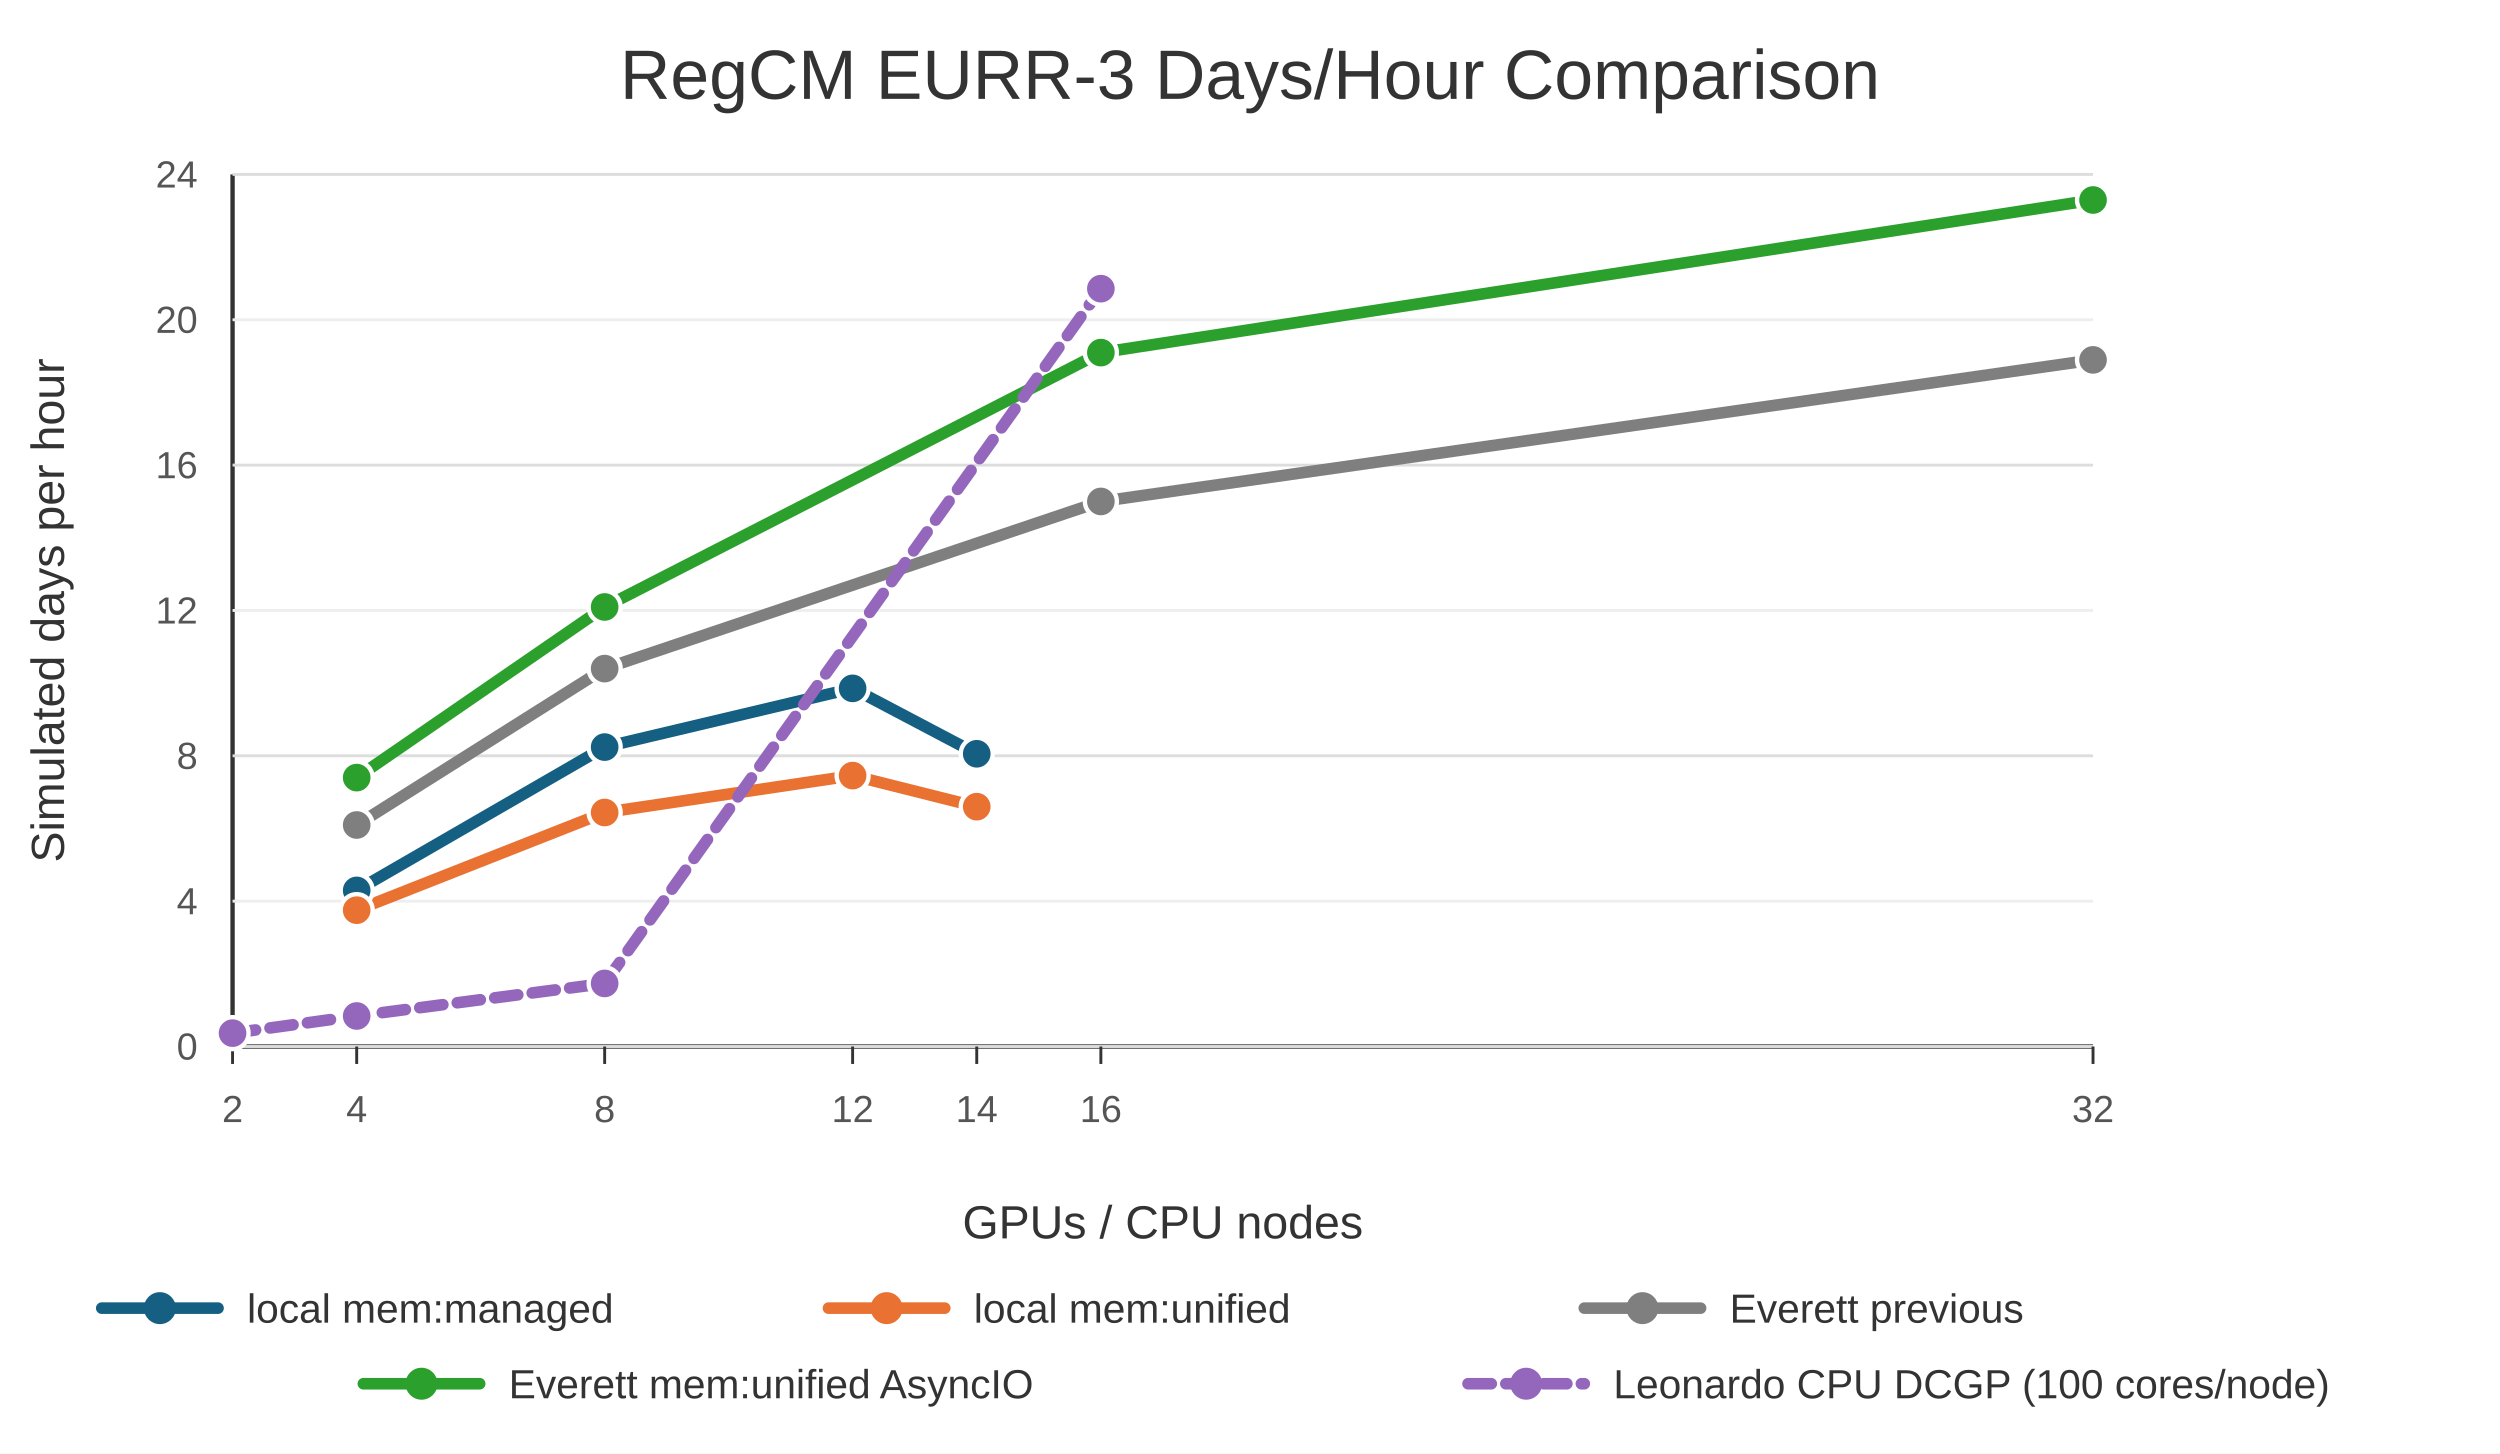
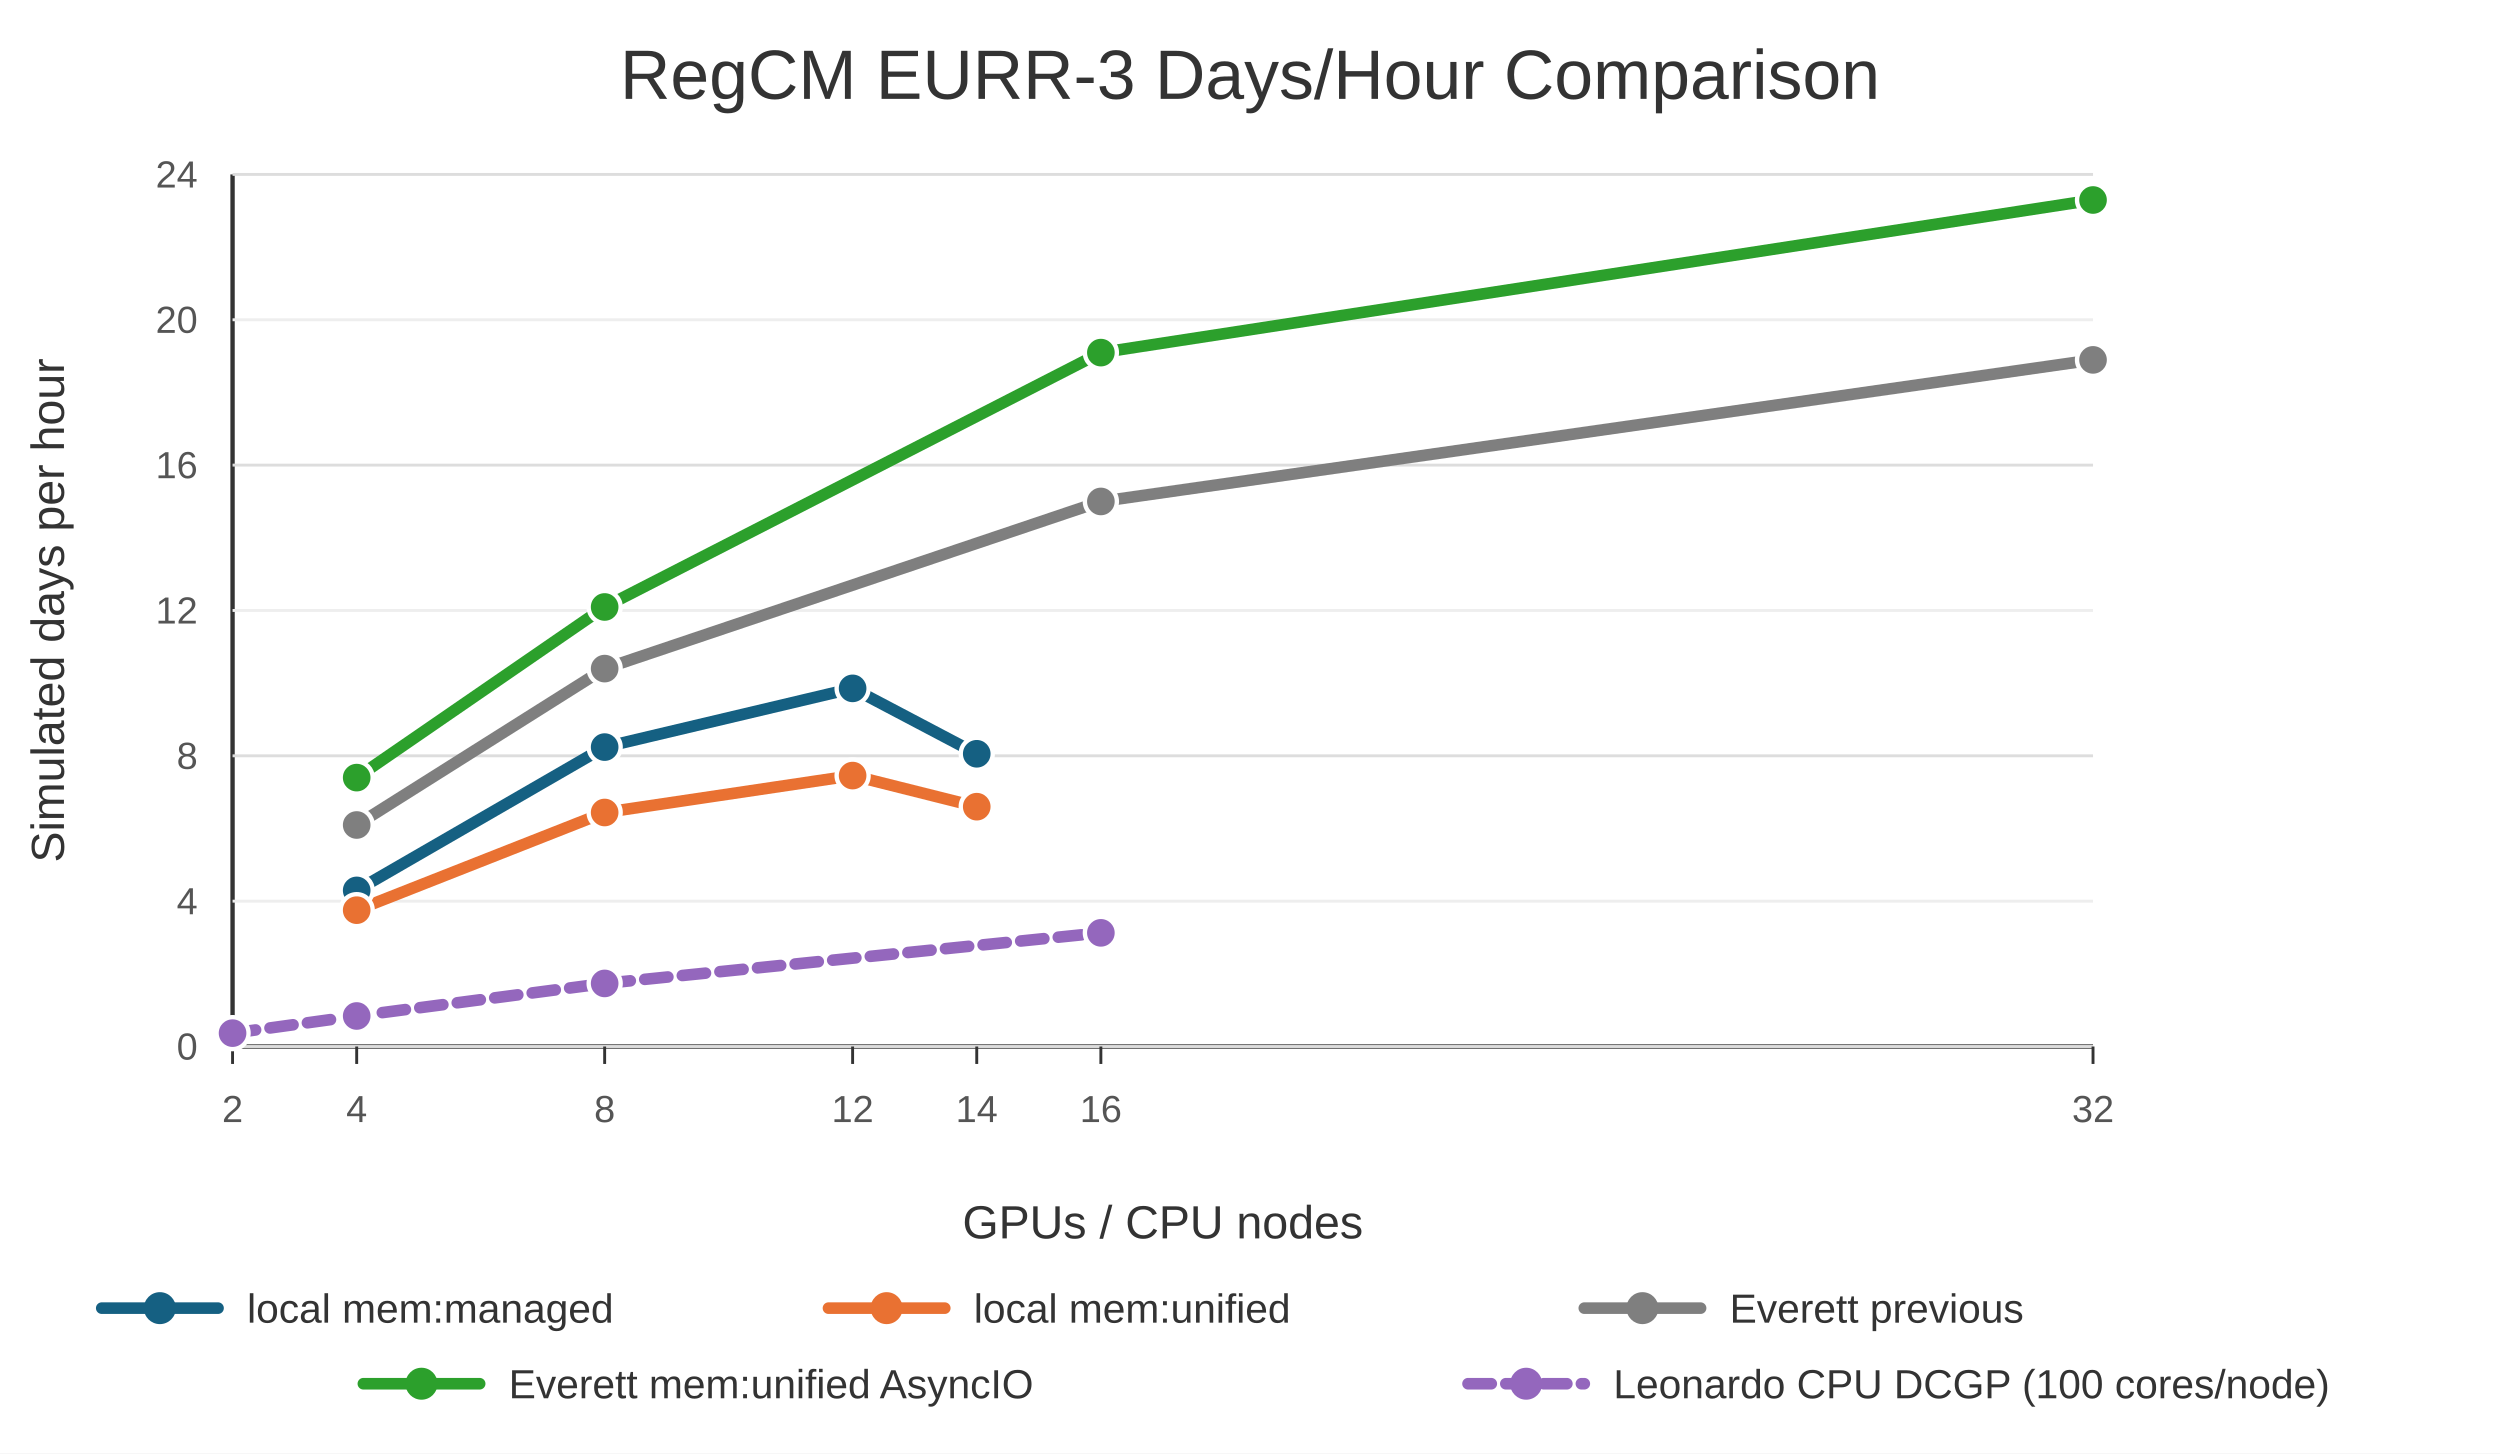
<svg xmlns="http://www.w3.org/2000/svg" width="860" height="500" viewBox="0 0 860 500" role="img" aria-labelledby="title desc">
  <rect width="860" height="500" fill="#ffffff" />
  <text x="430" y="34" text-anchor="middle" font-family="Arial, sans-serif" font-size="24" fill="#333333">RegCM EURR-3 Days/Hour Comparison</text>
  <line x1="80" y1="360" x2="720" y2="360" stroke="#333333" stroke-width="1.5" />
  <line x1="80" y1="60" x2="80" y2="360" stroke="#333333" stroke-width="1.5" />
  <g font-family="Arial, sans-serif" font-size="13" fill="#555555">
    <line x1="80" y1="360" x2="720" y2="360" stroke="#dddddd" />
    <text x="68" y="364.5" text-anchor="end">0</text>
    <line x1="80" y1="310" x2="720" y2="310" stroke="#eeeeee" />
    <text x="68" y="314.5" text-anchor="end">4</text>
    <line x1="80" y1="260" x2="720" y2="260" stroke="#dddddd" />
    <text x="68" y="264.5" text-anchor="end">8</text>
    <line x1="80" y1="210" x2="720" y2="210" stroke="#eeeeee" />
    <text x="68" y="214.5" text-anchor="end">12</text>
    <line x1="80" y1="160" x2="720" y2="160" stroke="#dddddd" />
    <text x="68" y="164.5" text-anchor="end">16</text>
    <line x1="80" y1="110" x2="720" y2="110" stroke="#eeeeee" />
    <text x="68" y="114.5" text-anchor="end">20</text>
    <line x1="80" y1="60" x2="720" y2="60" stroke="#dddddd" />
    <text x="68" y="64.5" text-anchor="end">24</text>
  </g>
  <g font-family="Arial, sans-serif" font-size="13" fill="#555555">
    <line x1="80.0" y1="360" x2="80.0" y2="366" stroke="#333333" />
    <text x="80.0" y="386" text-anchor="middle">2</text>
    <line x1="122.7" y1="360" x2="122.7" y2="366" stroke="#333333" />
    <text x="122.7" y="386" text-anchor="middle">4</text>
    <line x1="208.0" y1="360" x2="208.0" y2="366" stroke="#333333" />
    <text x="208.0" y="386" text-anchor="middle">8</text>
    <line x1="293.3" y1="360" x2="293.3" y2="366" stroke="#333333" />
    <text x="293.3" y="386" text-anchor="middle">12</text>
    <line x1="336.0" y1="360" x2="336.0" y2="366" stroke="#333333" />
    <text x="336.0" y="386" text-anchor="middle">14</text>
    <line x1="378.7" y1="360" x2="378.7" y2="366" stroke="#333333" />
    <text x="378.7" y="386" text-anchor="middle">16</text>
    <line x1="720.0" y1="360" x2="720.0" y2="366" stroke="#333333" />
    <text x="720.0" y="386" text-anchor="middle">32</text>
  </g>
  <text x="400" y="426" text-anchor="middle" font-family="Arial, sans-serif" font-size="16" fill="#333333">GPUs / CPU nodes</text>
  <text x="22" y="210" text-anchor="middle" transform="rotate(-90 22 210)" font-family="Arial, sans-serif" font-size="16" fill="#333333">Simulated days per hour</text>
  <polyline points="122.7,306.3 208.0,257.0 293.3,236.8 336.0,259.3" fill="none" stroke="#156082" stroke-width="4" stroke-linejoin="round" stroke-linecap="round" />
  <polyline points="122.7,313.1 208.0,279.5 293.3,266.8 336.0,277.5" fill="none" stroke="#e97132" stroke-width="4" stroke-linejoin="round" stroke-linecap="round" />
  <polyline points="122.7,283.8 208.0,230.0 378.7,172.5 720.0,123.8" fill="none" stroke="#7f7f7f" stroke-width="4" stroke-linejoin="round" stroke-linecap="round" />
  <polyline points="122.7,267.5 208.0,208.8 378.7,121.3 720.0,68.8" fill="none" stroke="#2ca02c" stroke-width="4" stroke-linejoin="round" stroke-linecap="round" />
-   <polyline points="80.0,355.4 122.7,349.5 208.0,338.3 378.7,99.3" fill="none" stroke="#9467bd" stroke-width="4" stroke-linejoin="round" stroke-linecap="round" stroke-dasharray="8 5" />
+   <polyline points="80.0,355.4 122.7,349.5 208.0,338.3 378.7,320.9" fill="none" stroke="#9467bd" stroke-width="4" stroke-linejoin="round" stroke-linecap="round" stroke-dasharray="8 5" />
  <g stroke="#ffffff" stroke-width="1.5">
    <circle cx="122.7" cy="306.3" r="5.5" fill="#156082" />
    <circle cx="208.0" cy="257.0" r="5.5" fill="#156082" />
    <circle cx="293.3" cy="236.8" r="5.5" fill="#156082" />
    <circle cx="336.0" cy="259.3" r="5.5" fill="#156082" />
    <circle cx="122.7" cy="313.1" r="5.5" fill="#e97132" />
    <circle cx="208.0" cy="279.5" r="5.5" fill="#e97132" />
    <circle cx="293.3" cy="266.8" r="5.5" fill="#e97132" />
    <circle cx="336.0" cy="277.5" r="5.5" fill="#e97132" />
    <circle cx="122.7" cy="283.8" r="5.5" fill="#7f7f7f" />
    <circle cx="208.0" cy="230.0" r="5.5" fill="#7f7f7f" />
    <circle cx="378.7" cy="172.5" r="5.5" fill="#7f7f7f" />
    <circle cx="720.0" cy="123.8" r="5.5" fill="#7f7f7f" />
    <circle cx="122.7" cy="267.5" r="5.5" fill="#2ca02c" />
    <circle cx="208.0" cy="208.8" r="5.5" fill="#2ca02c" />
    <circle cx="378.7" cy="121.3" r="5.5" fill="#2ca02c" />
    <circle cx="720.0" cy="68.8" r="5.5" fill="#2ca02c" />
    <circle cx="80.0" cy="355.4" r="5.5" fill="#9467bd" />
    <circle cx="122.7" cy="349.5" r="5.5" fill="#9467bd" />
    <circle cx="208.0" cy="338.3" r="5.5" fill="#9467bd" />
-     <circle cx="378.7" cy="99.3" r="5.5" fill="#9467bd" />
+     <circle cx="378.7" cy="320.9" r="5.5" fill="#9467bd" />
  </g>
  <g font-family="Arial, sans-serif" font-size="14" fill="#333333">
    <line x1="35" y1="450" x2="75" y2="450" stroke="#156082" stroke-width="4" stroke-linecap="round" />
    <circle cx="55" cy="450" r="5.5" fill="#156082" />
    <text x="85" y="455">local mem:managed</text>
    <line x1="285" y1="450" x2="325" y2="450" stroke="#e97132" stroke-width="4" stroke-linecap="round" />
    <circle cx="305" cy="450" r="5.5" fill="#e97132" />
    <text x="335" y="455">local mem:unified</text>
    <line x1="545" y1="450" x2="585" y2="450" stroke="#7f7f7f" stroke-width="4" stroke-linecap="round" />
    <circle cx="565" cy="450" r="5.5" fill="#7f7f7f" />
    <text x="595" y="455">Everett previous</text>
    <line x1="125" y1="476" x2="165" y2="476" stroke="#2ca02c" stroke-width="4" stroke-linecap="round" />
    <circle cx="145" cy="476" r="5.5" fill="#2ca02c" />
    <text x="175" y="481">Everett mem:unified AsyncIO</text>
    <line x1="505" y1="476" x2="545" y2="476" stroke="#9467bd" stroke-width="4" stroke-linecap="round" stroke-dasharray="8 5" />
    <circle cx="525" cy="476" r="5.5" fill="#9467bd" />
    <text x="555" y="481">Leonardo CPU DCGP (100 cores/node)</text>
  </g>
</svg>
